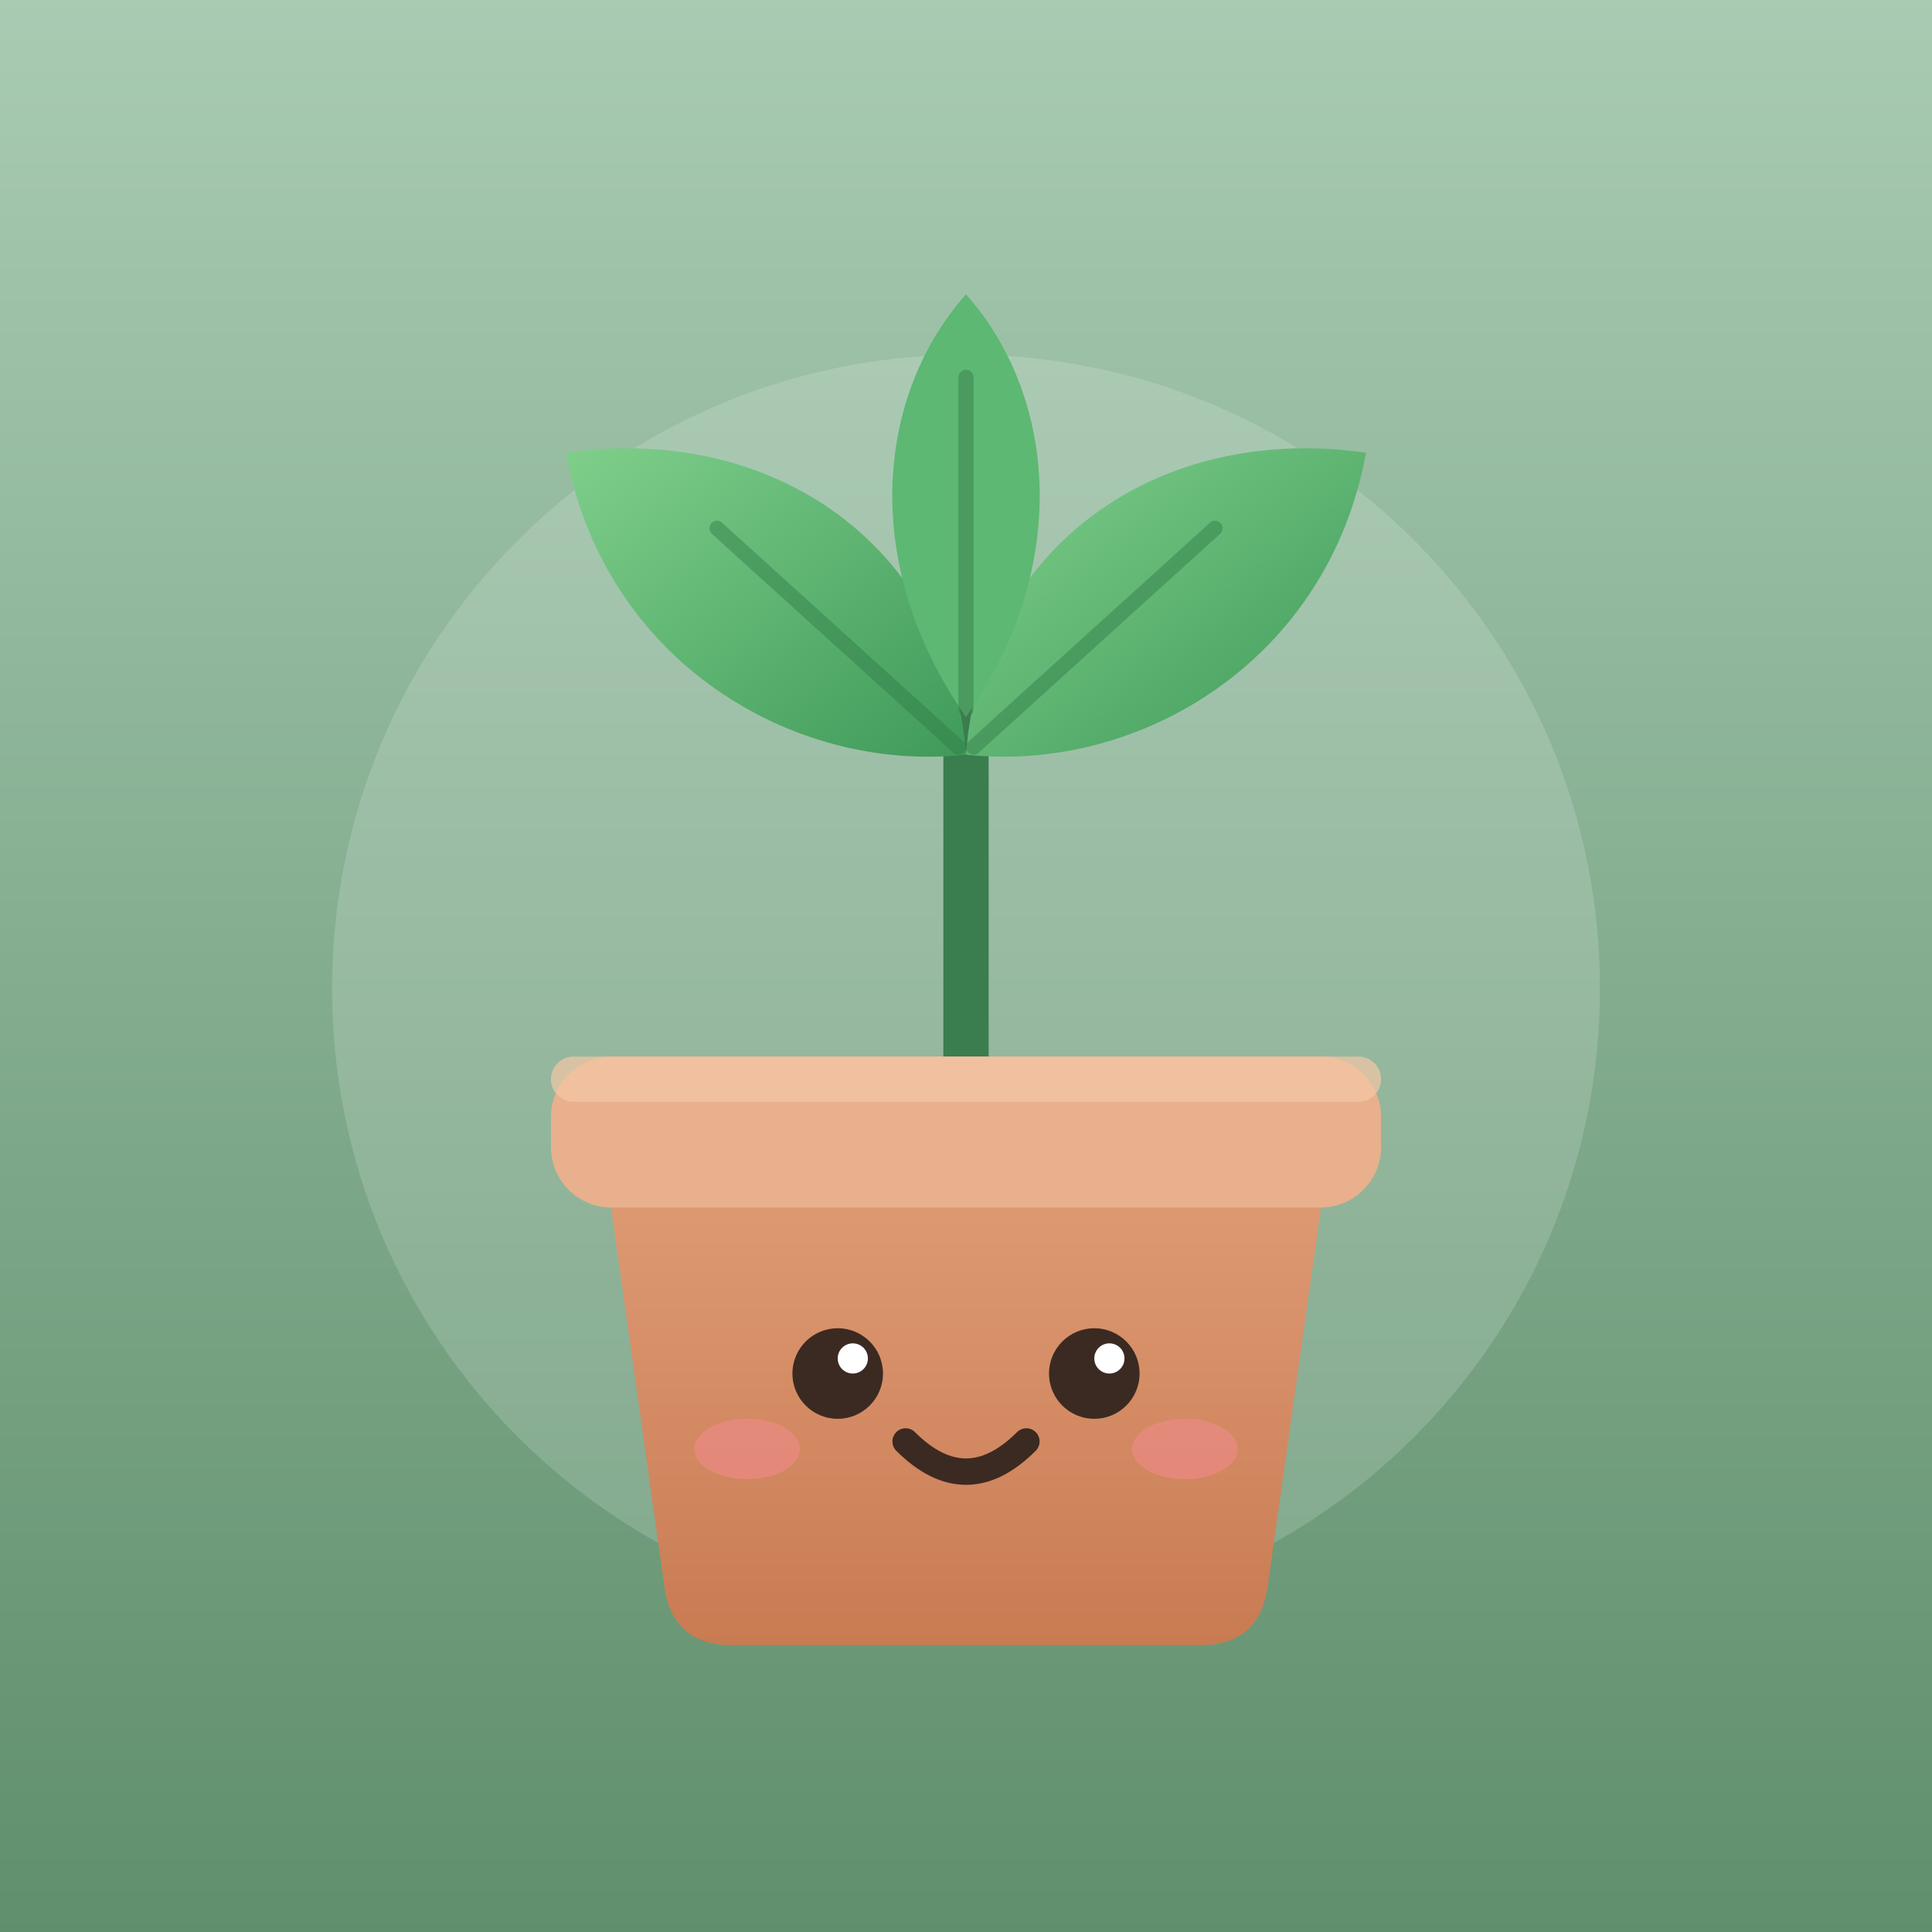
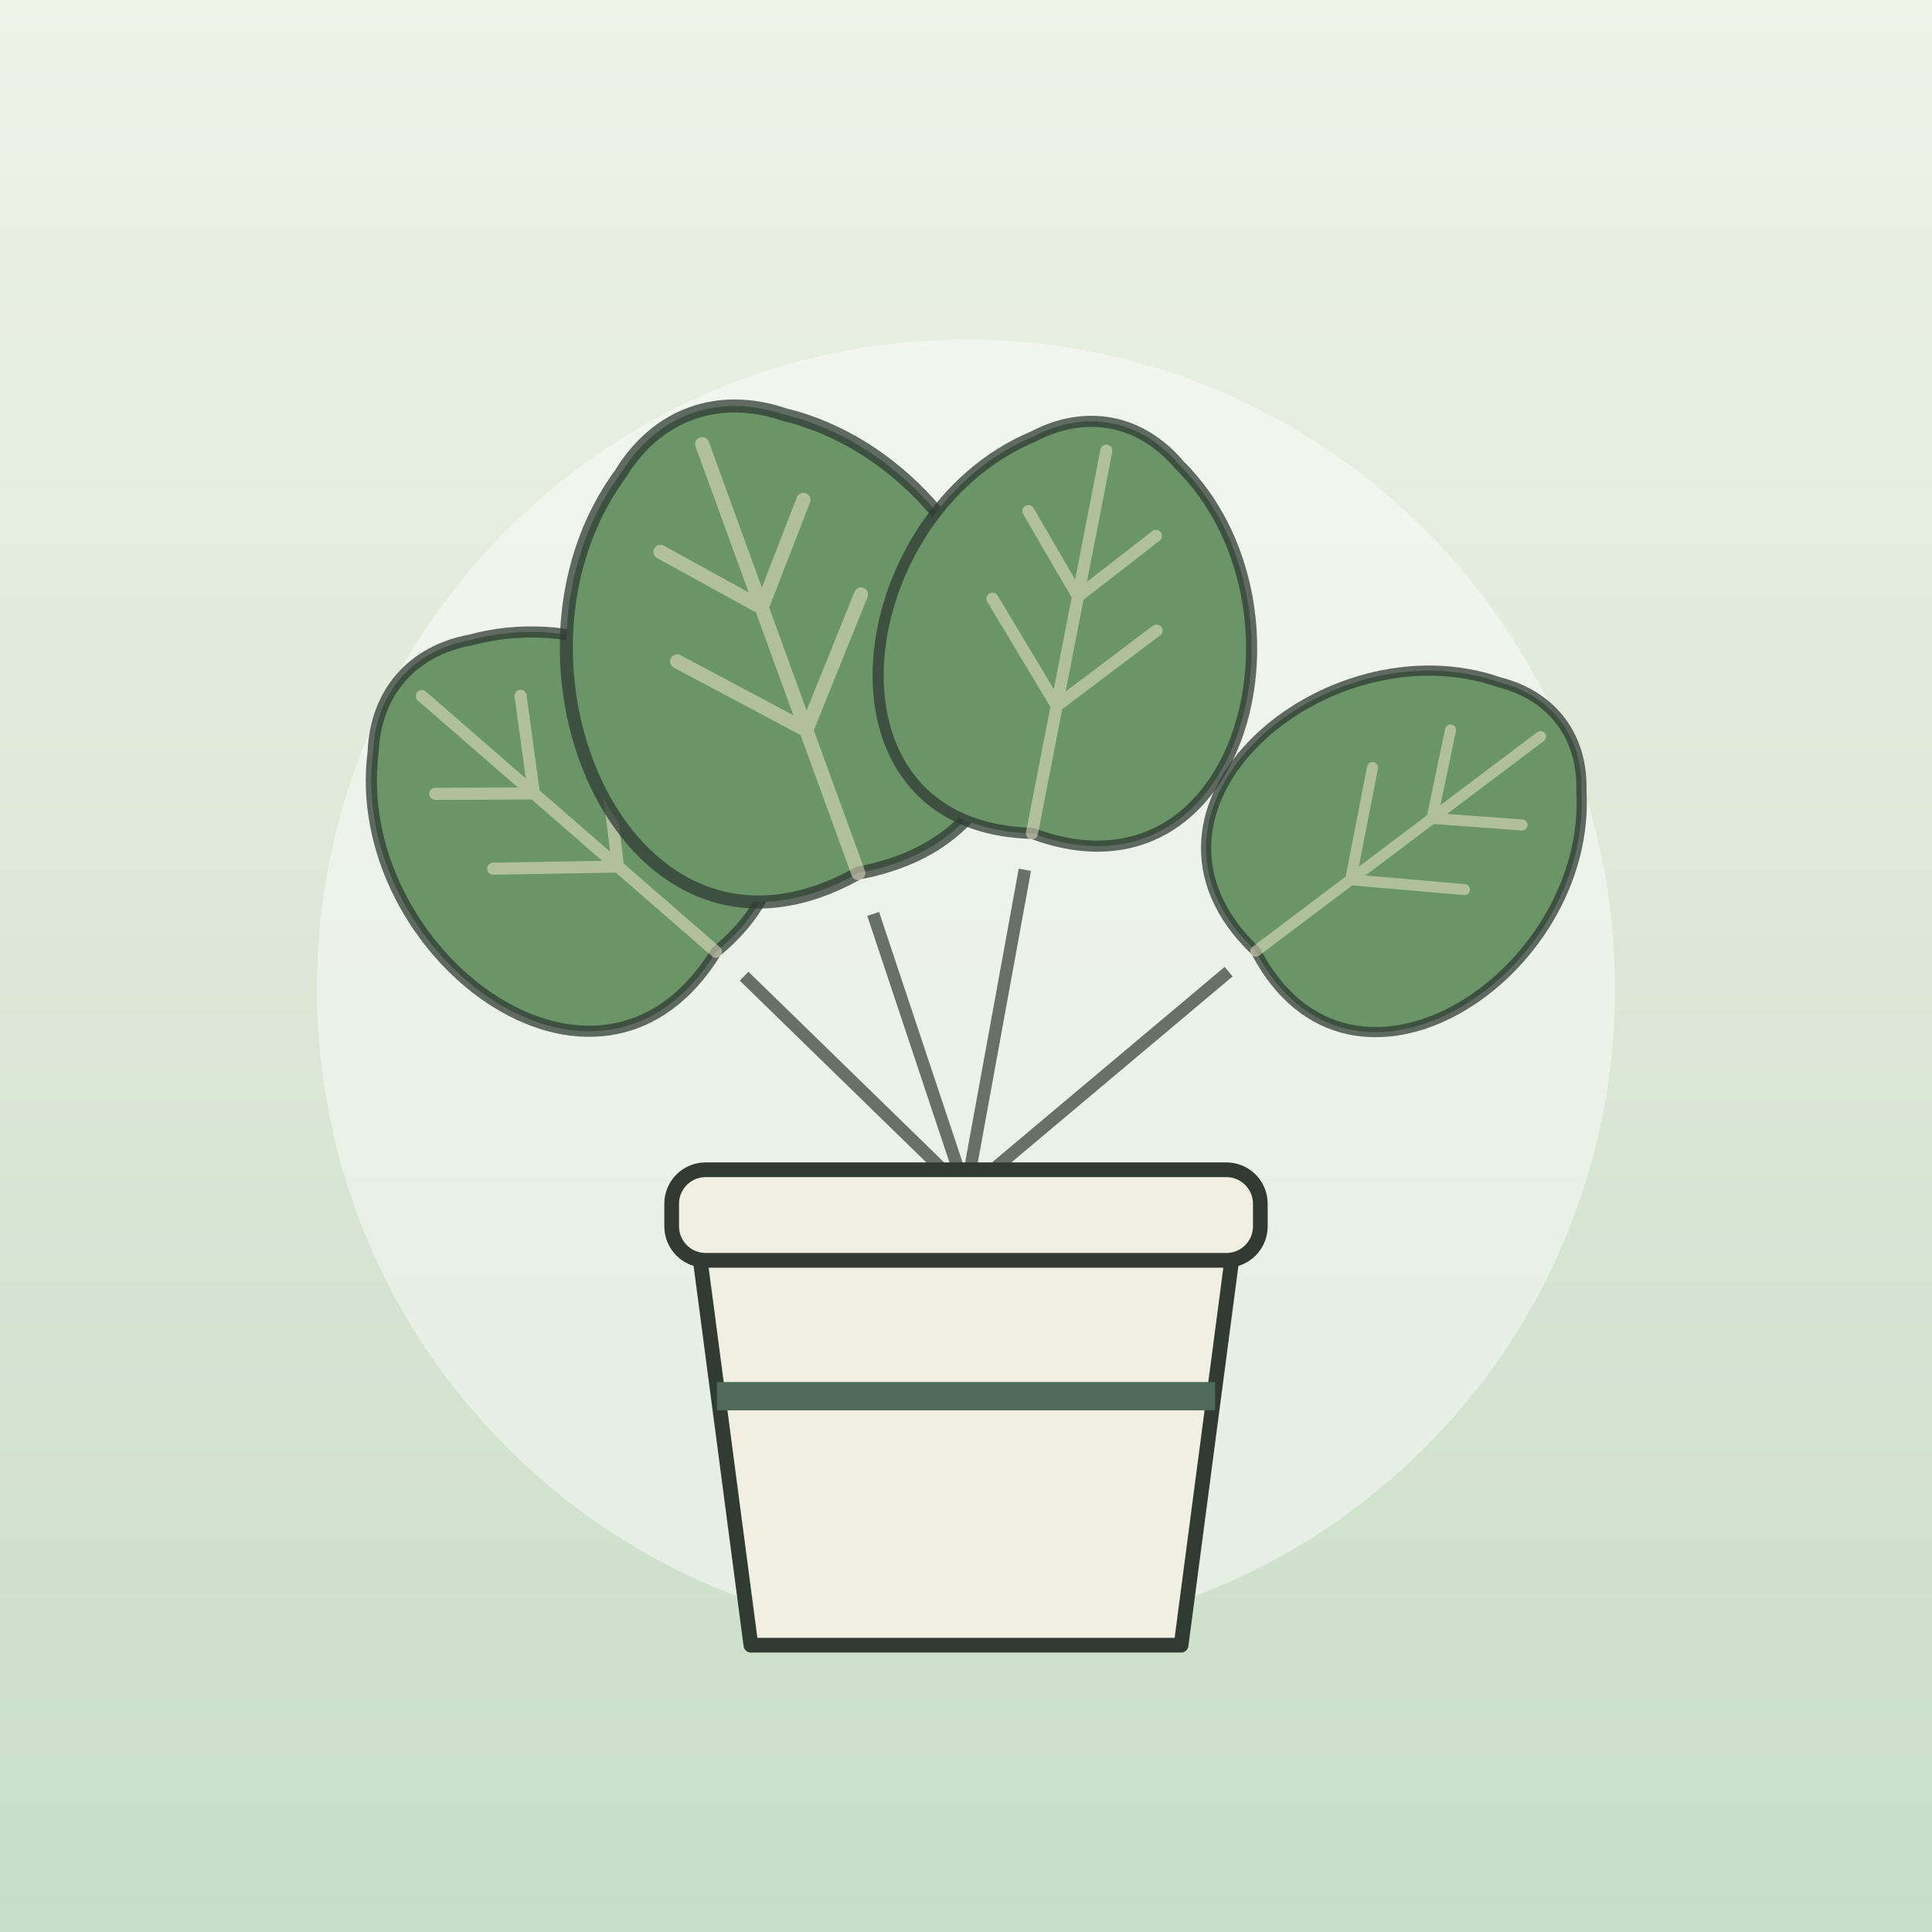
<svg xmlns="http://www.w3.org/2000/svg" viewBox="0 0 512 512" width="512" height="512">
  <defs>
    <linearGradient id="bg" x1="0" y1="0" x2="0" y2="1">
-       <stop offset="0" stop-color="#a9cbb3" />
-       <stop offset="1" stop-color="#5f8f6c" />
-     </linearGradient>
-     <linearGradient id="pot" x1="0" y1="0" x2="0" y2="1">
-       <stop offset="0" stop-color="#e2a07a" />
-       <stop offset="1" stop-color="#c97b52" />
-     </linearGradient>
-     <linearGradient id="leaf" x1="0" y1="0" x2="1" y2="1">
-       <stop offset="0" stop-color="#7fcf8a" />
-       <stop offset="1" stop-color="#3f9a5a" />
+       <stop offset="0" stop-color="#eef3e6" />
+       <stop offset="1" stop-color="#c9ddc8" />
    </linearGradient>
  </defs>
  <rect width="512" height="512" fill="url(#bg)" />
-   <circle cx="256" cy="262" r="168" fill="#ffffff" opacity=".16" />
-   <path d="M256 300 C256 250 256 215 256 185" stroke="#3a7d4f" stroke-width="12" stroke-linecap="round" fill="none" />
-   <path d="M256 200 C210 205 160 175 150 120 C205 112 252 145 256 200Z" fill="url(#leaf)" />
-   <path d="M256 200 C302 205 352 175 362 120 C307 112 260 145 256 200Z" fill="url(#leaf)" />
-   <path d="M256 190 C228 150 232 105 256 78 C280 105 284 150 256 190Z" fill="#5cb872" />
-   <path d="M256 188 L256 100" stroke="#3a7d4f" stroke-width="4" stroke-linecap="round" opacity=".5" fill="none" />
-   <path d="M254 198 L190 140 M258 198 L322 140" stroke="#2f7a47" stroke-width="4" stroke-linecap="round" opacity=".45" fill="none" />
-   <path d="M158 292 H354 L336 420 Q334 436 318 436 H194 Q178 436 176 420Z" fill="url(#pot)" />
-   <rect x="146" y="280" width="220" height="40" rx="16" fill="#e8b08c" />
-   <rect x="146" y="280" width="220" height="12" rx="6" fill="#f3c7a7" opacity=".7" />
-   <circle cx="222" cy="364" r="12" fill="#3b2a22" />
-   <circle cx="290" cy="364" r="12" fill="#3b2a22" />
-   <circle cx="226" cy="360" r="4" fill="#fff" />
-   <circle cx="294" cy="360" r="4" fill="#fff" />
-   <path d="M240 382 Q256 398 272 382" stroke="#3b2a22" stroke-width="7" stroke-linecap="round" fill="none" />
-   <ellipse cx="198" cy="384" rx="14" ry="8" fill="#f08a8a" opacity=".6" />
-   <ellipse cx="314" cy="384" rx="14" ry="8" fill="#f08a8a" opacity=".6" />
+   <circle cx="256" cy="262" r="172" fill="#ffffff" opacity=".45" />
+   <g transform="translate(70,58) scale(3.0)">
+     <svg viewBox="-12 0 124 130" width="124" height="130" overflow="visible">
+       <defs />
+       <line x1="50" y1="86" x2="30.4" y2="66.9" stroke="#2f3b33" stroke-opacity=".7" stroke-width="1.1" />
+       <line x1="50" y1="86" x2="41.8" y2="61.4" stroke="#2f3b33" stroke-opacity=".7" stroke-width="1.1" />
+       <line x1="50" y1="86" x2="55.2" y2="57.5" stroke="#2f3b33" stroke-opacity=".7" stroke-width="1.1" />
+       <line x1="50" y1="86" x2="73.2" y2="66.5" stroke="#2f3b33" stroke-opacity=".7" stroke-width="1.1" />
+       <g transform="translate(30.4,66.9) rotate(-49) scale(0.82)">
+         <path d="M0,-4 C-24,0 -26,-34 -8,-46 C-3,-50 3,-50 8,-46 C26,-34 24,0 0,-4Z" fill="#6b9468" stroke="#2f3b33" stroke-opacity=".75" stroke-width="1.2" stroke-linejoin="round" />
+         <path d="M0,-4 L0,-46 M0,-18 L-9,-28 M0,-18 L9,-28 M0,-30 L-7,-38 M0,-30 L7,-38" stroke="#f6ead0" stroke-opacity=".5" stroke-width="1.3" fill="none" stroke-linecap="round" />
+       </g>
+       <g transform="translate(41.8,61.4) rotate(-20) scale(0.96)">
+         <path d="M0,-4 C-24,0 -26,-34 -8,-46 C-3,-50 3,-50 8,-46 C26,-34 24,0 0,-4Z" fill="#6b9468" stroke="#2f3b33" stroke-opacity=".75" stroke-width="1.2" stroke-linejoin="round" />
+         <path d="M0,-4 L0,-46 M0,-18 L-9,-28 M0,-18 L9,-28 M0,-30 L-7,-38 M0,-30 L7,-38" stroke="#f6ead0" stroke-opacity=".5" stroke-width="1.3" fill="none" stroke-linecap="round" />
+       </g>
+       <g transform="translate(55.2,57.5) rotate(11) scale(0.82)">
+         <path d="M0,-4 C-24,0 -26,-34 -8,-46 C-3,-50 3,-50 8,-46 C26,-34 24,0 0,-4Z" fill="#6b9468" stroke="#2f3b33" stroke-opacity=".75" stroke-width="1.2" stroke-linejoin="round" />
+         <path d="M0,-4 L0,-46 M0,-18 L-9,-28 M0,-18 L9,-28 M0,-30 L-7,-38 M0,-30 L7,-38" stroke="#f6ead0" stroke-opacity=".5" stroke-width="1.3" fill="none" stroke-linecap="round" />
+       </g>
+       <g transform="translate(73.2,66.5) rotate(53) scale(0.75)">
+         <path d="M0,-4 C-24,0 -26,-34 -8,-46 C-3,-50 3,-50 8,-46 C26,-34 24,0 0,-4Z" fill="#6b9468" stroke="#2f3b33" stroke-opacity=".75" stroke-width="1.2" stroke-linejoin="round" />
+         <path d="M0,-4 L0,-46 M0,-18 L-9,-28 M0,-18 L9,-28 M0,-30 L-7,-38 M0,-30 L7,-38" stroke="#f6ead0" stroke-opacity=".5" stroke-width="1.3" fill="none" stroke-linecap="round" />
+       </g>
+       <path d="M26 88 H74 L69 126 H31Z" fill="#f1eee2" stroke="#2f3b33" stroke-width="1.3" stroke-linejoin="round" />
+       <rect x="24" y="84" width="52" height="8" rx="3" fill="#f1eee2" stroke="#2f3b33" stroke-width="1.3" />
+       <path d="M28 104 H72" stroke="#4f6b57" stroke-width="2.5" />
+     </svg>
+   </g>
</svg>
